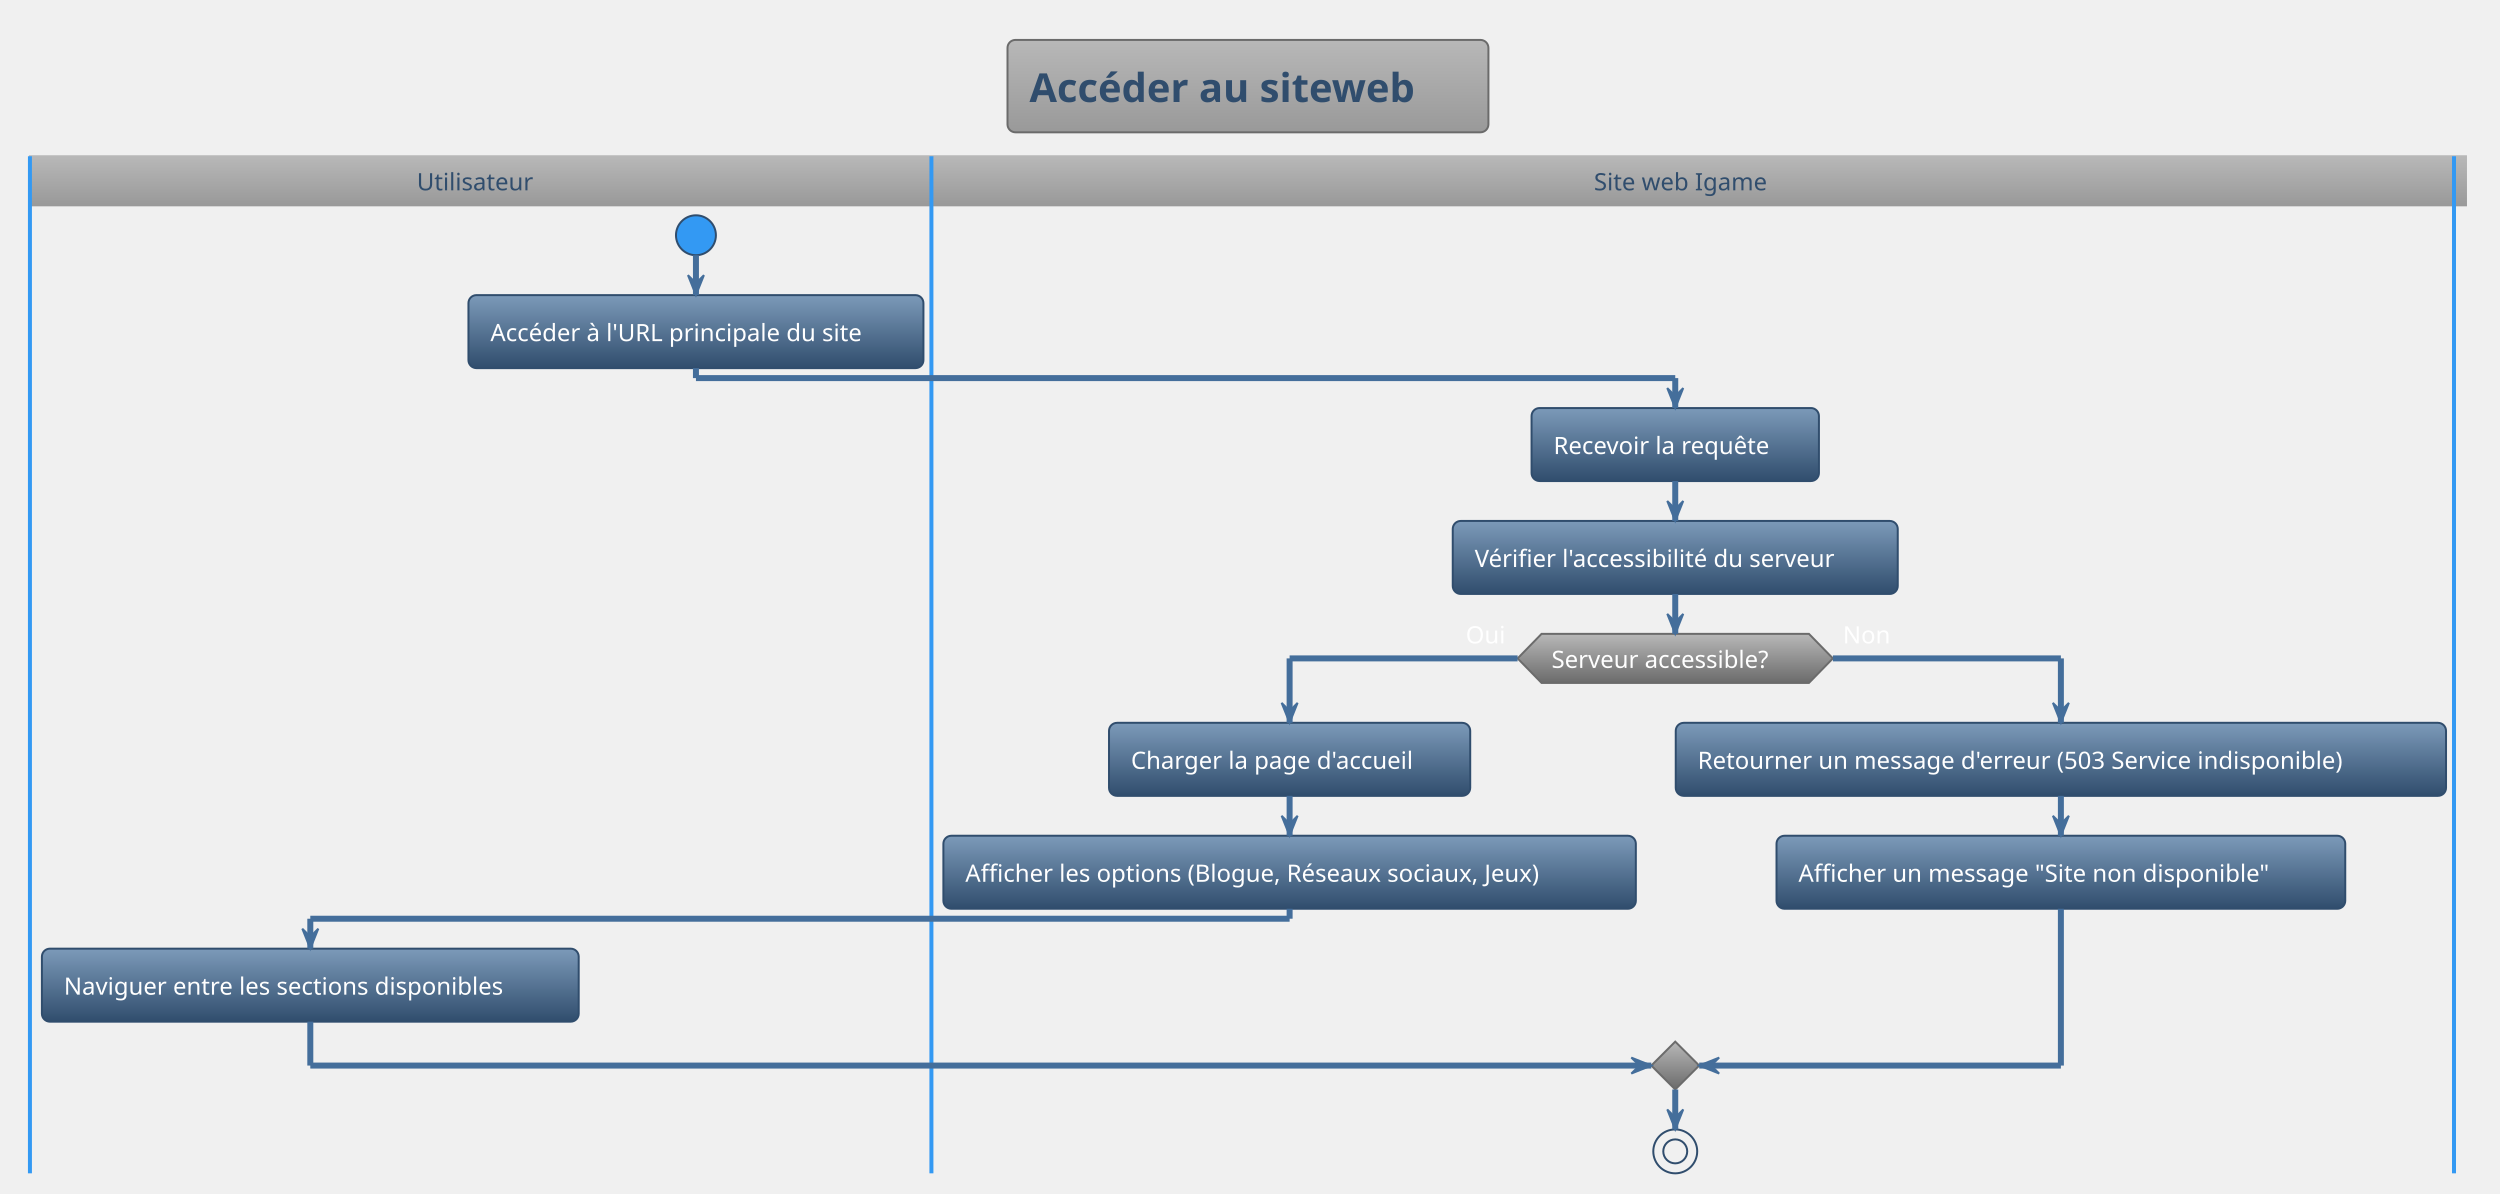
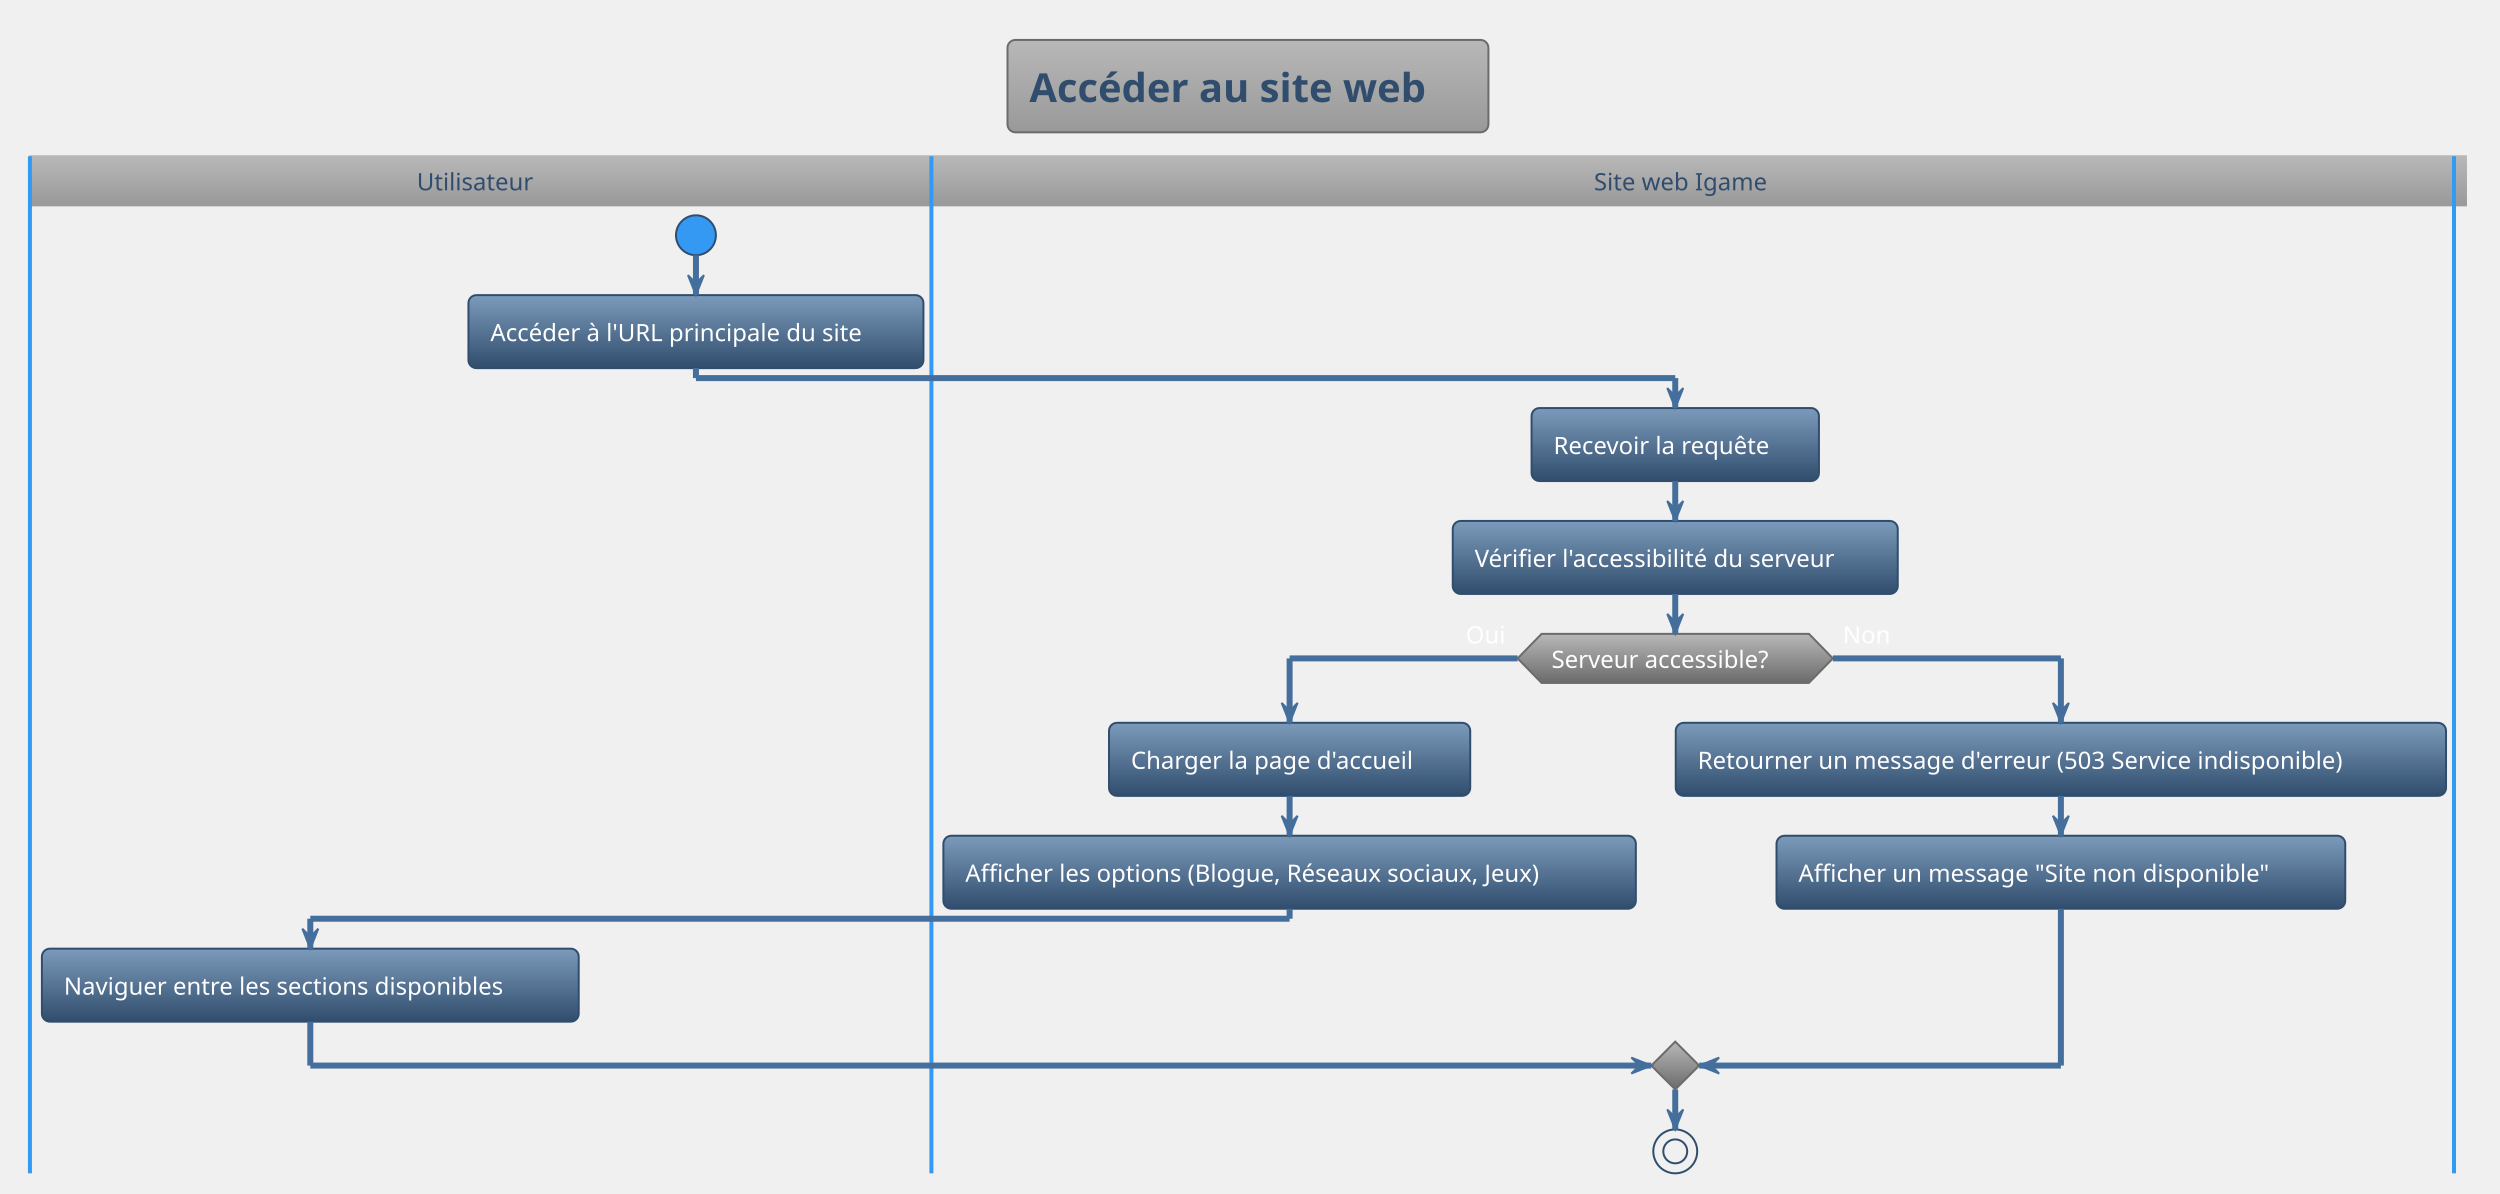
<svg xmlns="http://www.w3.org/2000/svg" contentStyleType="text/css" height="623.958px" preserveAspectRatio="none" style="width:1305px;height:623px;" version="1.1" viewBox="0 0 1305 623" width="1305.208px" zoomAndPan="magnify">
  <defs>
    <linearGradient id="gh0zx2tsyf9j40" x1="50%" x2="50%" y1="0%" y2="100%">
      <stop offset="0%" stop-color="#B8B8B8" />
      <stop offset="100%" stop-color="#999999" />
    </linearGradient>
    <linearGradient id="gh0zx2tsyf9j41" x1="50%" x2="50%" y1="0%" y2="100%">
      <stop offset="0%" stop-color="#7C9AB9" />
      <stop offset="100%" stop-color="#304D6D" />
    </linearGradient>
    <linearGradient id="gh0zx2tsyf9j42" x1="50%" x2="50%" y1="0%" y2="100%">
      <stop offset="0%" stop-color="#B8B8B8" />
      <stop offset="100%" stop-color="#6B6B6B" />
    </linearGradient>
  </defs>
  <g>
    <rect fill="url(#gh0zx2tsyf9j40)" height="48.236" id="_title" rx="4.167" ry="4.167" style="stroke:#6B6B6B;stroke-width:1.042;" width="251.042" x="525.912" y="20.833" />
-     <text fill="#304D6D" font-family="Verdana" font-size="20.833" font-weight="bold" lengthAdjust="spacing" textLength="228.125" x="537.37" y="53.237">Accéder au siteweb</text>
+     <text fill="#304D6D" font-family="Verdana" font-size="20.833" font-weight="bold" lengthAdjust="spacing" textLength="228.125" x="537.37" y="53.237">Accéder au site web</text>
    <rect fill="url(#gh0zx2tsyf9j40)" height="25.608" style="stroke:url(#gh0zx2tsyf9j40);stroke-width:1.042;" width="1271.615" x="15.625" y="81.569" />
    <ellipse cx="363.281" cy="122.803" fill="#3399F3" rx="10.417" ry="10.417" style="stroke:#304D6D;stroke-width:1.042;" />
    <rect fill="url(#gh0zx2tsyf9j41)" height="38.108" rx="4.167" ry="4.167" style="stroke:#304D6D;stroke-width:1.042;" width="237.5" x="244.531" y="154.053" />
    <text fill="#FFFFFF" font-family="Verdana" font-size="12.5" lengthAdjust="spacing" textLength="214.583" x="255.99" y="178.078">Accéder à l'URL principale du site</text>
    <rect fill="url(#gh0zx2tsyf9j41)" height="38.108" rx="4.167" ry="4.167" style="stroke:#304D6D;stroke-width:1.042;" width="280.208" x="21.875" y="495.203" />
    <text fill="#FFFFFF" font-family="Verdana" font-size="12.5" lengthAdjust="spacing" textLength="257.292" x="33.333" y="519.228">Naviguer entre les sections disponibles</text>
    <line style="stroke:#3399F3;stroke-width:2.083;" x1="15.625" x2="15.625" y1="81.569" y2="612.478" />
    <rect fill="url(#gh0zx2tsyf9j41)" height="38.108" rx="4.167" ry="4.167" style="stroke:#304D6D;stroke-width:1.042;" width="150" x="799.479" y="212.994" />
    <text fill="#FFFFFF" font-family="Verdana" font-size="12.5" lengthAdjust="spacing" textLength="127.083" x="810.938" y="237.02">Recevoir la requête</text>
    <rect fill="url(#gh0zx2tsyf9j41)" height="38.108" rx="4.167" ry="4.167" style="stroke:#304D6D;stroke-width:1.042;" width="232.292" x="758.333" y="271.936" />
    <text fill="#FFFFFF" font-family="Verdana" font-size="12.5" lengthAdjust="spacing" textLength="209.375" x="769.792" y="295.962">Vérifier l'accessibilité du serveur</text>
    <polygon fill="url(#gh0zx2tsyf9j42)" points="804.688,330.878,944.271,330.878,956.771,343.682,944.271,356.486,804.688,356.486,792.188,343.682,804.688,330.878" style="stroke:#6B6B6B;stroke-width:1.042;" />
    <text fill="#FFFFFF" font-family="Verdana" font-size="12.5" lengthAdjust="spacing" textLength="129.167" x="809.896" y="348.653">Serveur accessible?</text>
    <text fill="#FFFFFF" font-family="Verdana" font-size="12.5" lengthAdjust="spacing" textLength="21.875" x="765.104" y="335.849">Oui</text>
    <text fill="#FFFFFF" font-family="Verdana" font-size="12.5" lengthAdjust="spacing" textLength="26.042" x="961.979" y="335.849">Non</text>
    <rect fill="url(#gh0zx2tsyf9j41)" height="38.108" rx="4.167" ry="4.167" style="stroke:#304D6D;stroke-width:1.042;" width="188.542" x="578.906" y="377.319" />
    <text fill="#FFFFFF" font-family="Verdana" font-size="12.5" lengthAdjust="spacing" textLength="165.625" x="590.365" y="401.345">Charger la page d'accueil</text>
    <rect fill="url(#gh0zx2tsyf9j41)" height="38.108" rx="4.167" ry="4.167" style="stroke:#304D6D;stroke-width:1.042;" width="361.458" x="492.448" y="436.261" />
    <text fill="#FFFFFF" font-family="Verdana" font-size="12.5" lengthAdjust="spacing" textLength="338.542" x="503.906" y="460.286">Afficher les options (Blogue, Réseaux sociaux, Jeux)</text>
    <rect fill="url(#gh0zx2tsyf9j41)" height="38.108" rx="4.167" ry="4.167" style="stroke:#304D6D;stroke-width:1.042;" width="402.083" x="874.74" y="377.319" />
    <text fill="#FFFFFF" font-family="Verdana" font-size="12.5" lengthAdjust="spacing" textLength="379.167" x="886.198" y="401.345">Retourner un message d'erreur (503 Service indisponible)</text>
    <rect fill="url(#gh0zx2tsyf9j41)" height="38.108" rx="4.167" ry="4.167" style="stroke:#304D6D;stroke-width:1.042;" width="296.875" x="927.344" y="436.261" />
    <text fill="#FFFFFF" font-family="Verdana" font-size="12.5" lengthAdjust="spacing" textLength="273.958" x="938.802" y="460.286">Afficher un message "Site non disponible"</text>
    <polygon fill="url(#gh0zx2tsyf9j42)" points="874.479,543.728,886.979,556.228,874.479,568.728,861.979,556.228,874.479,543.728" style="stroke:#6B6B6B;stroke-width:1.042;" />
    <ellipse cx="874.479" cy="601.019" fill="none" rx="11.458" ry="11.458" style="stroke:#304D6D;stroke-width:1.042;" />
    <ellipse cx="874.479" cy="601.019" fill="none" rx="6.25" ry="6.25" style="stroke:#304D6D;stroke-width:1.042;" />
    <line style="stroke:#3399F3;stroke-width:2.083;" x1="486.198" x2="486.198" y1="81.569" y2="612.478" />
    <line style="stroke:#3399F3;stroke-width:2.083;" x1="1280.99" x2="1280.99" y1="81.569" y2="612.478" />
    <line style="stroke:#446E9B;stroke-width:3.125;" x1="363.281" x2="363.281" y1="133.219" y2="154.053" />
    <polygon fill="#446E9B" points="359.115,143.636,363.281,154.053,367.448,143.636,363.281,147.803" style="stroke:#446E9B;stroke-width:1.042;" />
    <line style="stroke:#446E9B;stroke-width:3.125;" x1="874.479" x2="874.479" y1="251.103" y2="271.936" />
    <polygon fill="#446E9B" points="870.312,261.519,874.479,271.936,878.646,261.519,874.479,265.686" style="stroke:#446E9B;stroke-width:1.042;" />
    <line style="stroke:#446E9B;stroke-width:3.125;" x1="673.177" x2="673.177" y1="415.428" y2="436.261" />
    <polygon fill="#446E9B" points="669.01,425.844,673.177,436.261,677.344,425.844,673.177,430.011" style="stroke:#446E9B;stroke-width:1.042;" />
    <line style="stroke:#446E9B;stroke-width:3.125;" x1="1075.781" x2="1075.781" y1="415.428" y2="436.261" />
    <polygon fill="#446E9B" points="1071.615,425.844,1075.781,436.261,1079.948,425.844,1075.781,430.011" style="stroke:#446E9B;stroke-width:1.042;" />
    <line style="stroke:#446E9B;stroke-width:3.125;" x1="792.188" x2="673.177" y1="343.682" y2="343.682" />
    <line style="stroke:#446E9B;stroke-width:3.125;" x1="673.177" x2="673.177" y1="343.682" y2="377.319" />
    <polygon fill="#446E9B" points="669.01,366.903,673.177,377.319,677.344,366.903,673.177,371.069" style="stroke:#446E9B;stroke-width:1.042;" />
    <line style="stroke:#446E9B;stroke-width:3.125;" x1="956.771" x2="1075.781" y1="343.682" y2="343.682" />
    <line style="stroke:#446E9B;stroke-width:3.125;" x1="1075.781" x2="1075.781" y1="343.682" y2="377.319" />
    <polygon fill="#446E9B" points="1071.615,366.903,1075.781,377.319,1079.948,366.903,1075.781,371.069" style="stroke:#446E9B;stroke-width:1.042;" />
    <line style="stroke:#446E9B;stroke-width:3.125;" x1="1075.781" x2="1075.781" y1="474.369" y2="556.228" />
    <line style="stroke:#446E9B;stroke-width:3.125;" x1="1075.781" x2="886.979" y1="556.228" y2="556.228" />
    <polygon fill="#446E9B" points="897.396,552.061,886.979,556.228,897.396,560.394,893.229,556.228" style="stroke:#446E9B;stroke-width:1.042;" />
    <line style="stroke:#446E9B;stroke-width:3.125;" x1="874.479" x2="874.479" y1="310.044" y2="330.878" />
    <polygon fill="#446E9B" points="870.312,320.461,874.479,330.878,878.646,320.461,874.479,324.628" style="stroke:#446E9B;stroke-width:1.042;" />
    <line style="stroke:#446E9B;stroke-width:3.125;" x1="874.479" x2="874.479" y1="568.728" y2="589.561" />
    <polygon fill="#446E9B" points="870.312,579.144,874.479,589.561,878.646,579.144,874.479,583.311" style="stroke:#446E9B;stroke-width:1.042;" />
    <line style="stroke:#446E9B;stroke-width:3.125;" x1="363.281" x2="363.281" y1="192.161" y2="197.369" />
    <line style="stroke:#446E9B;stroke-width:3.125;" x1="363.281" x2="874.479" y1="197.369" y2="197.369" />
    <line style="stroke:#446E9B;stroke-width:3.125;" x1="874.479" x2="874.479" y1="197.369" y2="212.994" />
    <polygon fill="#446E9B" points="870.312,202.578,874.479,212.994,878.646,202.578,874.479,206.744" style="stroke:#446E9B;stroke-width:1.042;" />
    <line style="stroke:#446E9B;stroke-width:3.125;" x1="673.177" x2="673.177" y1="474.369" y2="479.578" />
    <line style="stroke:#446E9B;stroke-width:3.125;" x1="673.177" x2="161.979" y1="479.578" y2="479.578" />
    <line style="stroke:#446E9B;stroke-width:3.125;" x1="161.979" x2="161.979" y1="479.578" y2="495.203" />
    <polygon fill="#446E9B" points="157.812,484.786,161.979,495.203,166.146,484.786,161.979,488.953" style="stroke:#446E9B;stroke-width:1.042;" />
    <line style="stroke:#446E9B;stroke-width:3.125;" x1="161.979" x2="161.979" y1="533.311" y2="556.228" />
    <line style="stroke:#446E9B;stroke-width:3.125;" x1="161.979" x2="861.979" y1="556.228" y2="556.228" />
    <polygon fill="#446E9B" points="851.562,552.061,861.979,556.228,851.562,560.394,855.729,556.228" style="stroke:#446E9B;stroke-width:1.042;" />
    <text fill="#304D6D" font-family="Verdana" font-size="12.5" lengthAdjust="spacing" textLength="66.667" x="217.578" y="99.345">Utilisateur</text>
    <text fill="#304D6D" font-family="Verdana" font-size="12.5" lengthAdjust="spacing" textLength="103.125" x="832.031" y="99.345">Site web Igame</text>
  </g>
</svg>
